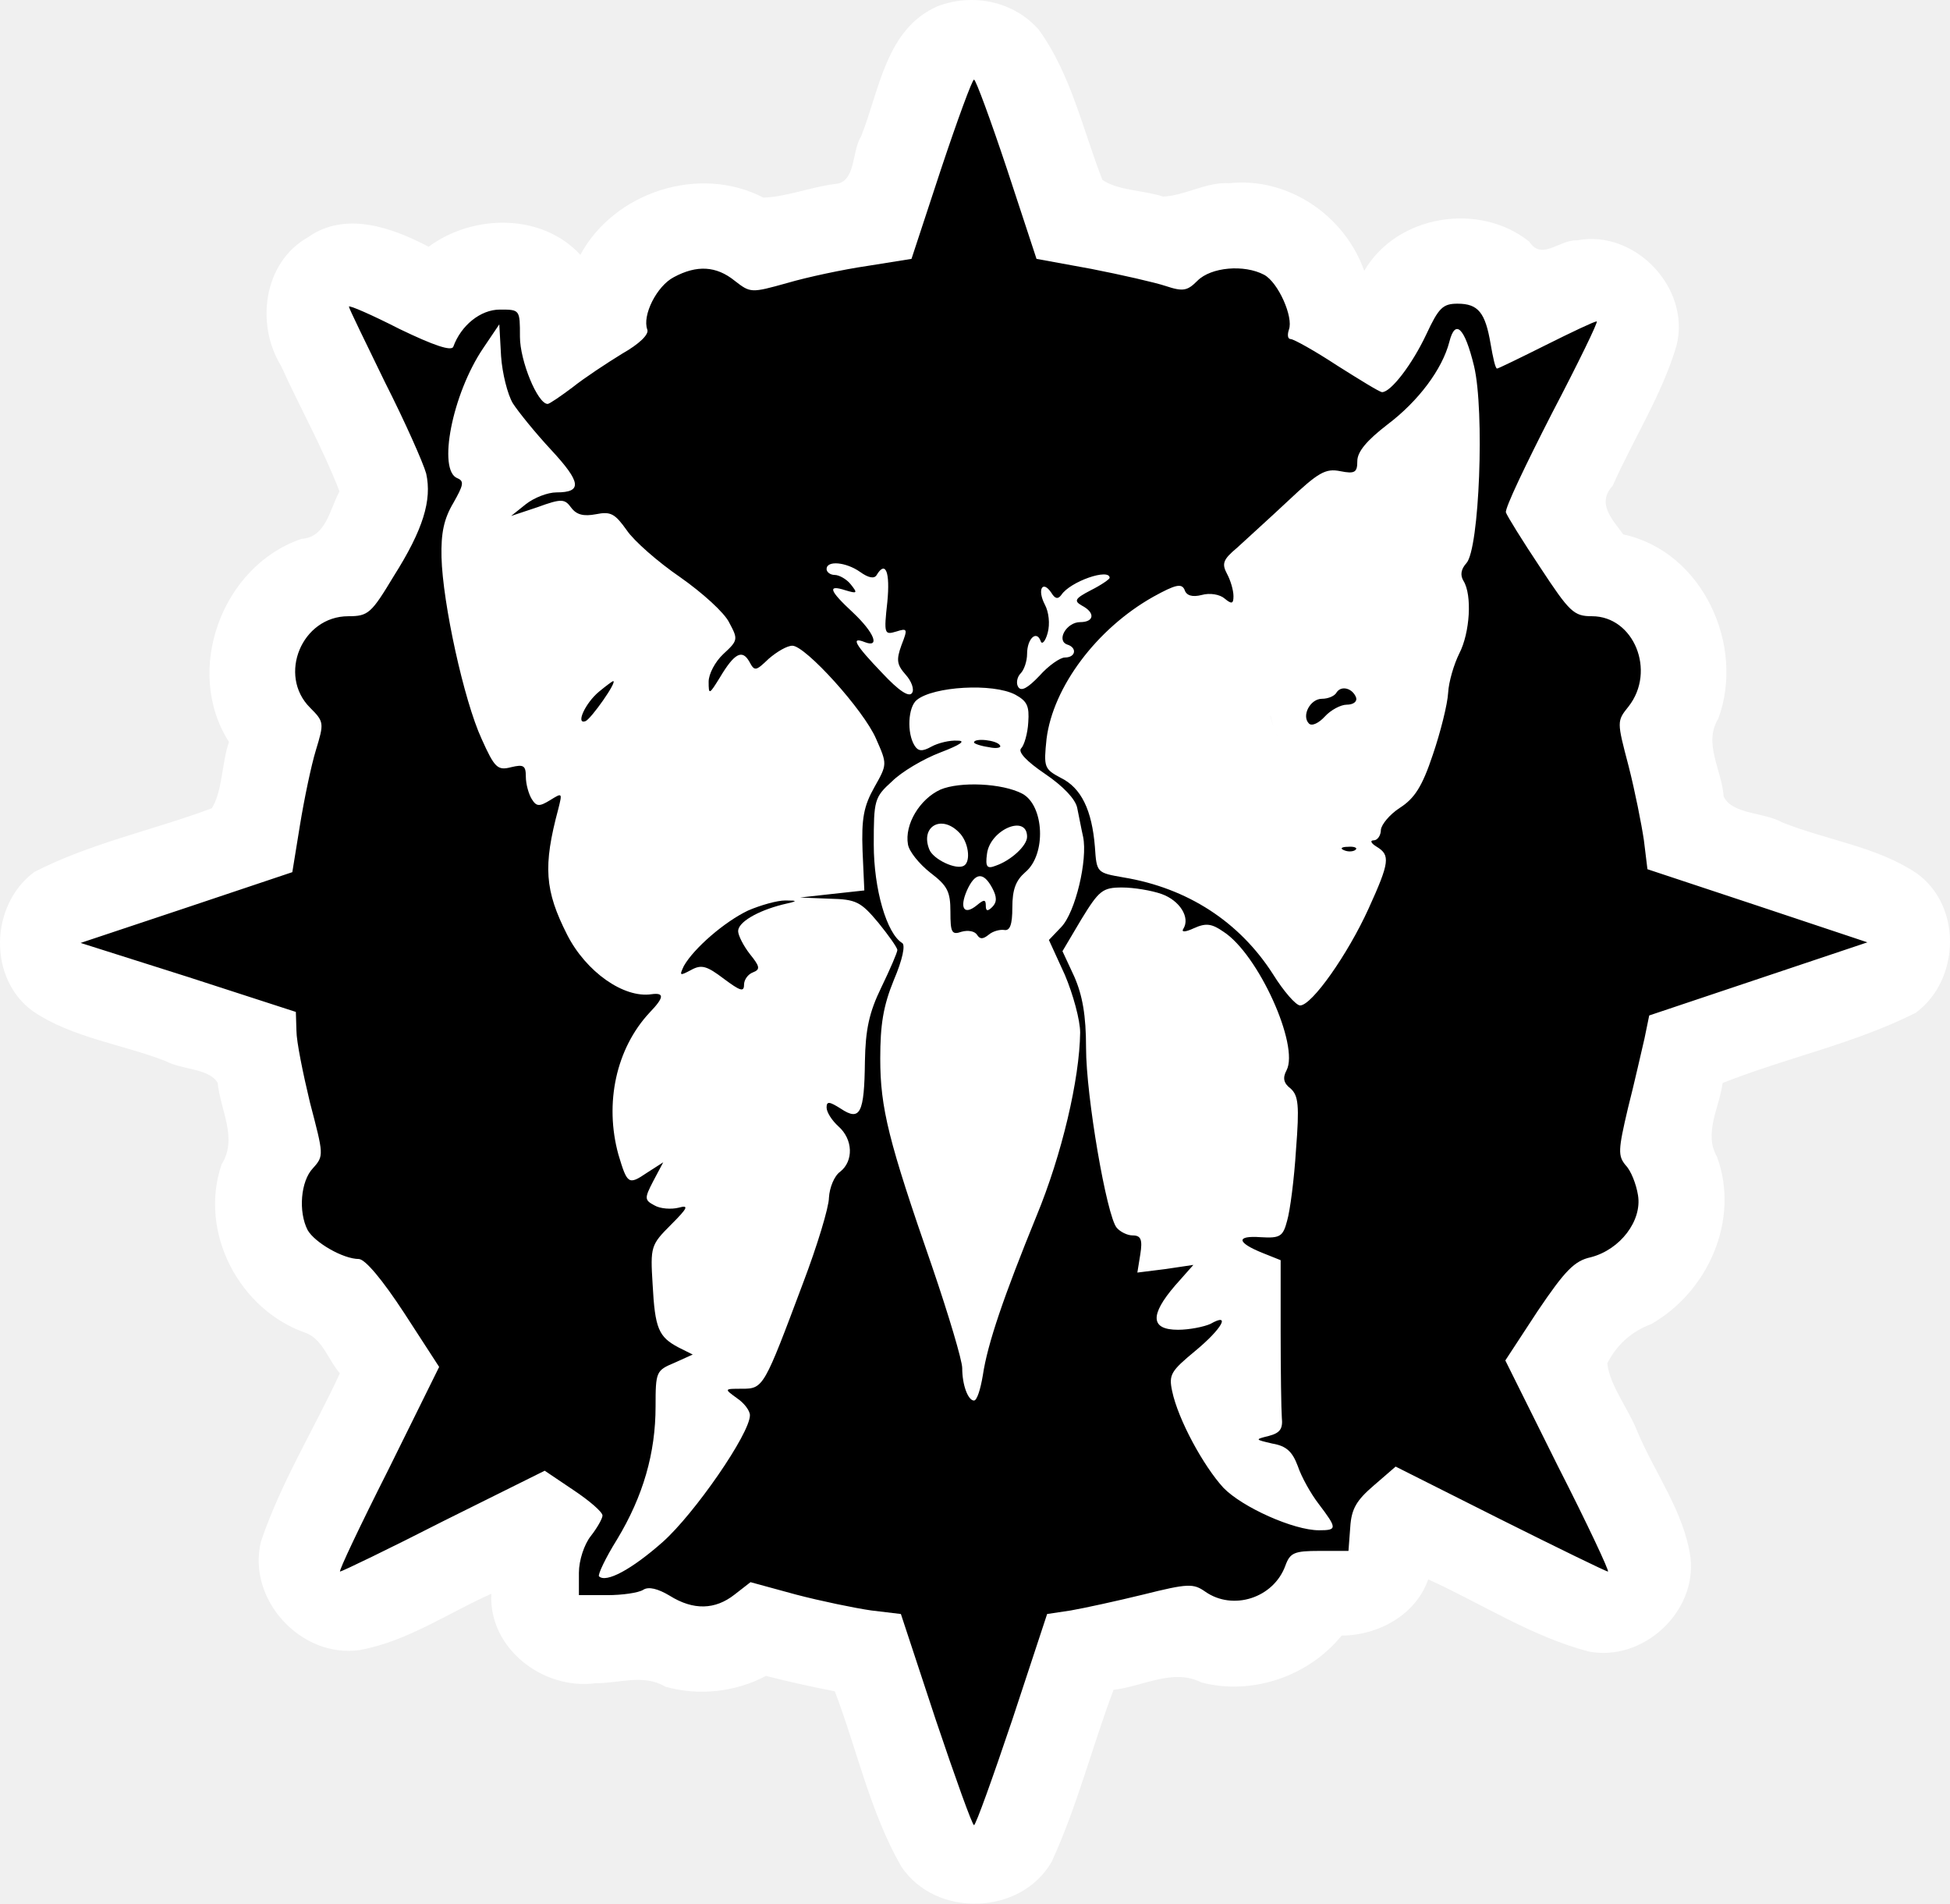
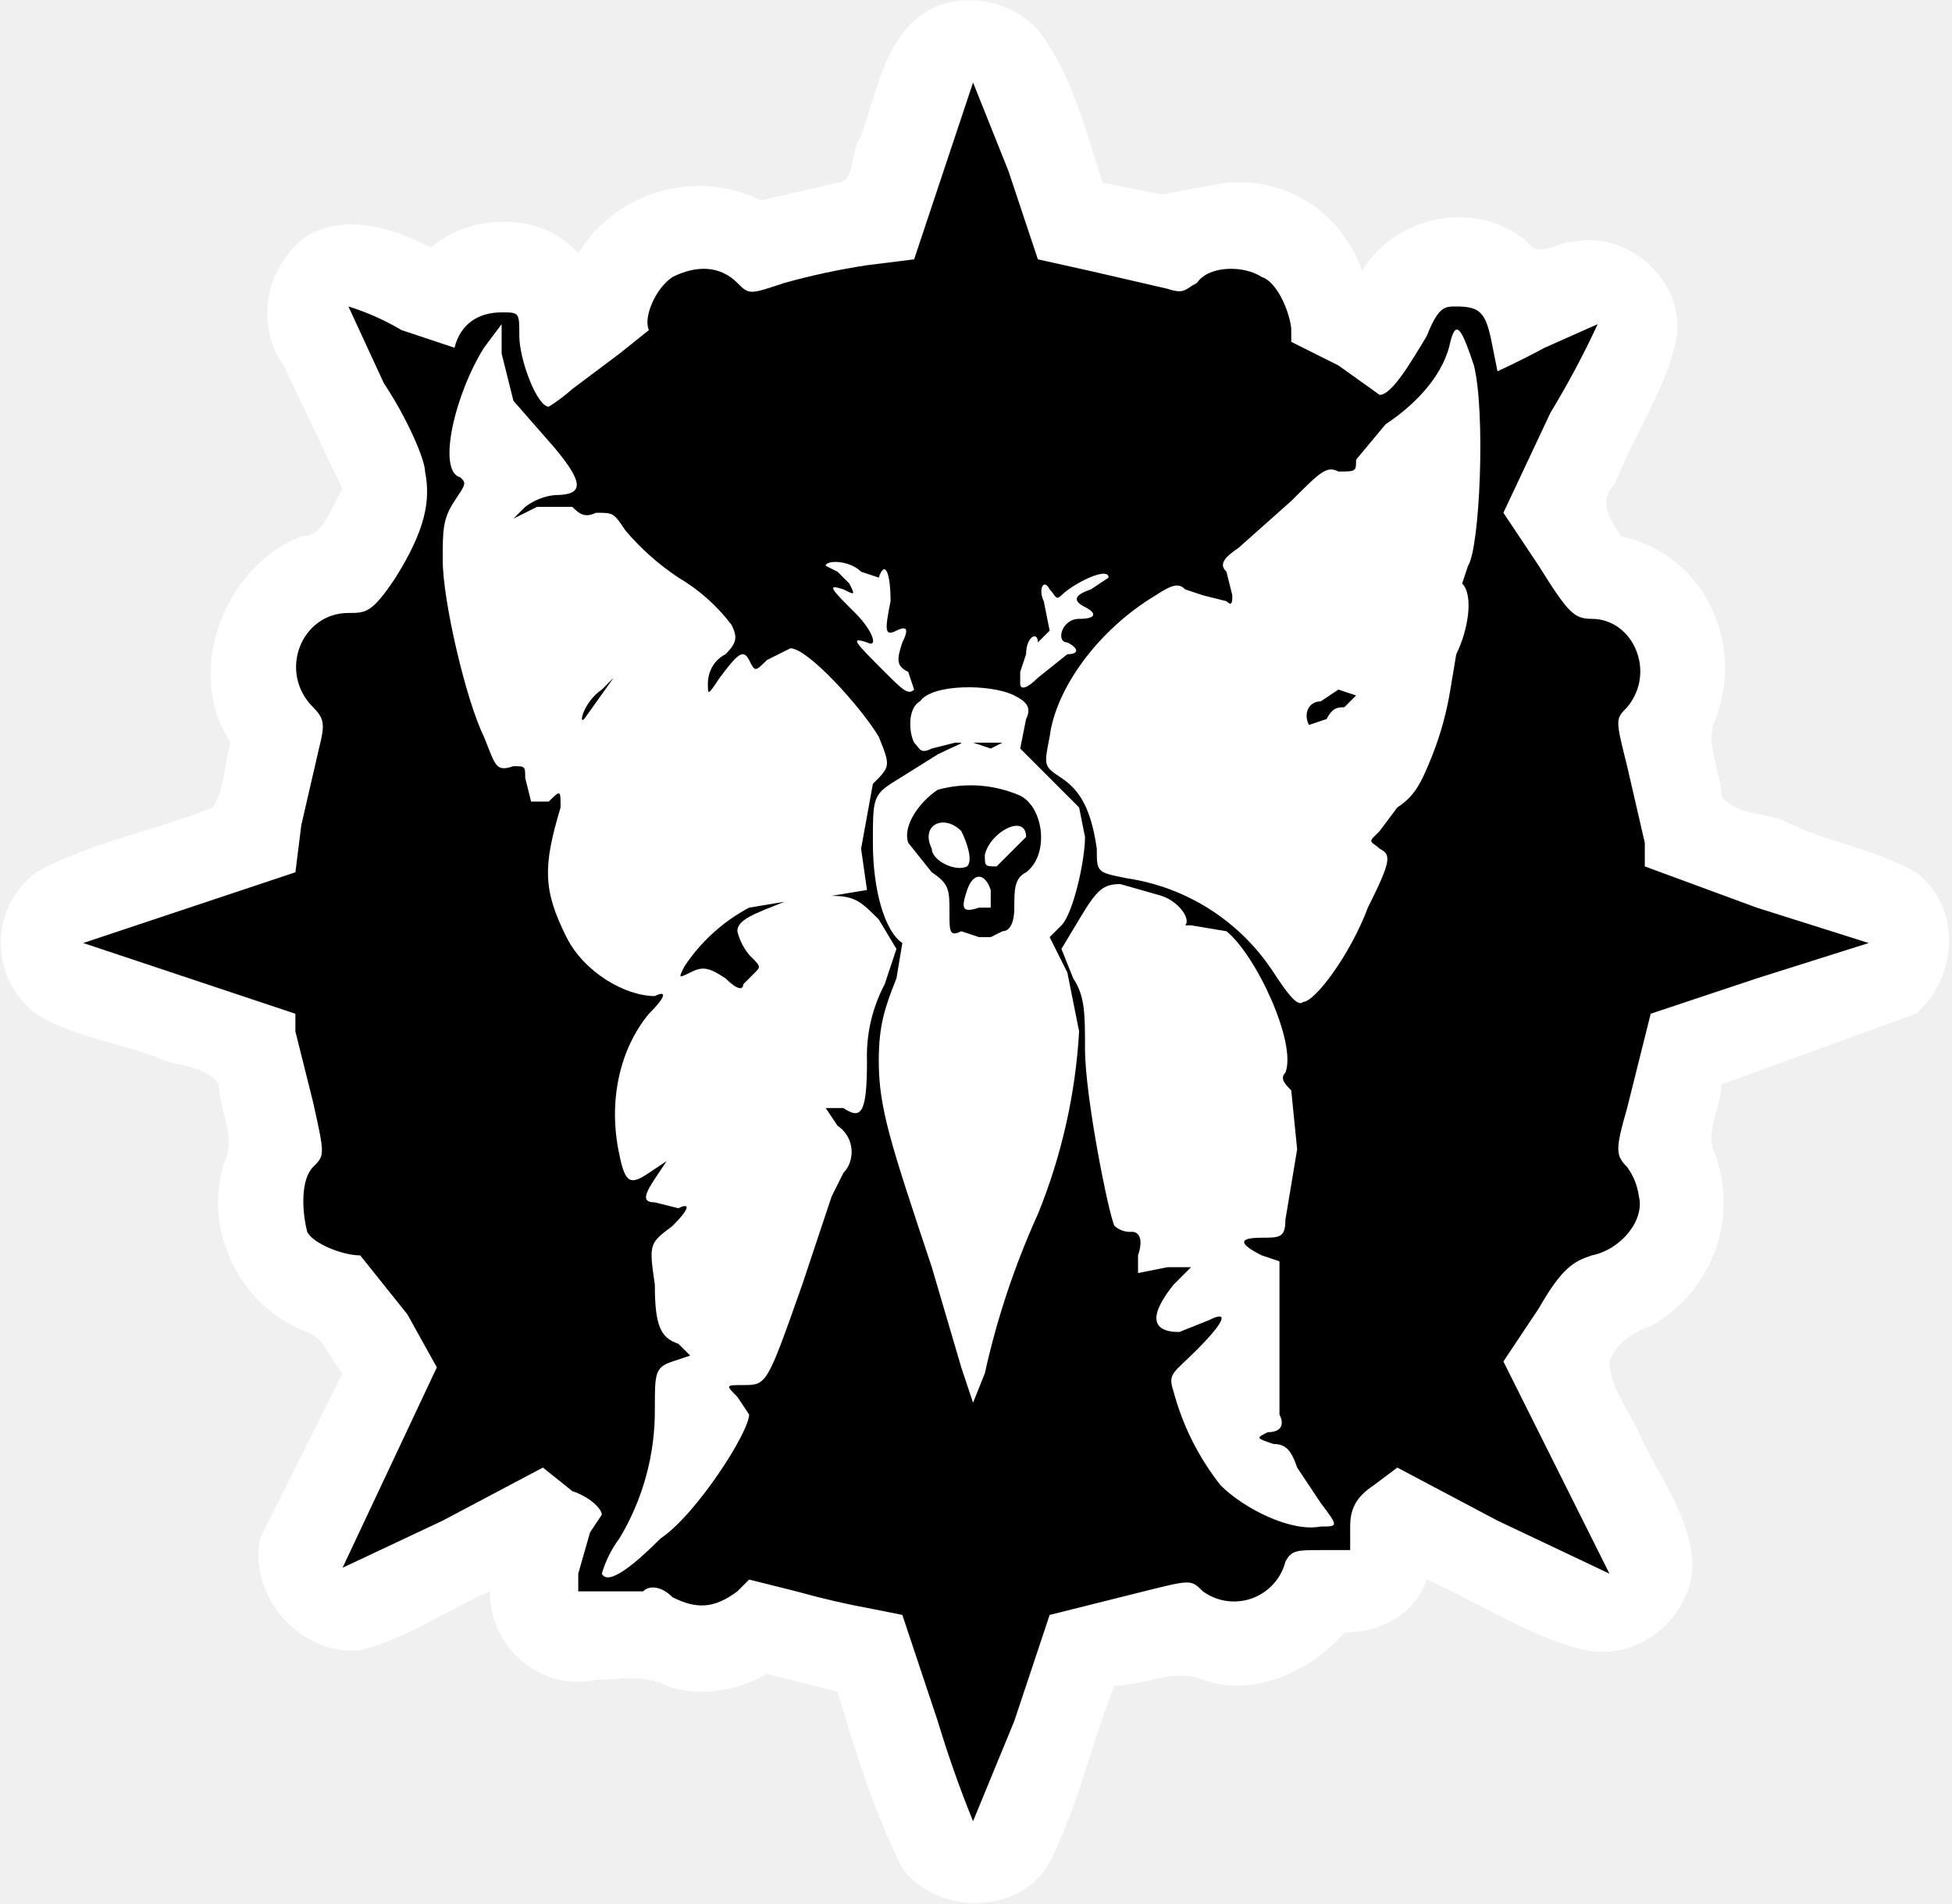
- <svg xmlns="http://www.w3.org/2000/svg" width="440.902" height="430.43" version="1.0" viewBox="0 0 330.676 322.823">
-   <path d="M165.951 129.042c-1.36.003-2.723.098-4.063.333a16.116 16.116 0 0 0-3.194.899 15.393 15.393 0 0 0-1.997.97 14.961 14.961 0 0 0-1.632 1.094 15.26 15.26 0 0 0-1.809 1.642 15.092 15.092 0 0 0-2.605 3.827 15.254 15.254 0 0 0-.93 2.519 15.14 15.14 0 0 0-.514 3.553 15.234 15.234 0 0 0 .429 3.942 15.143 15.143 0 0 0 1.43 3.662 15.2 15.2 0 0 0 1.425 2.133c.235.295.482.58.738.856a15.352 15.352 0 0 0 1.863 1.69 15.231 15.231 0 0 0 1.786 1.175 15.408 15.408 0 0 0 2.015.94 15.335 15.335 0 0 0 1.906.584c.502.118 1.01.211 1.522.278.678.089 1.362.13 2.046.13.684 0 1.368-.03 2.047-.101a33.62 33.62 0 0 0 2.576-.367 14.778 14.778 0 0 0 2.532-.693 15.239 15.239 0 0 0 2.485-1.191 14.828 14.828 0 0 0 2.115-1.53c.326-.281.638-.577.94-.885a15.249 15.249 0 0 0 1.731-2.145 14.827 14.827 0 0 0 1.252-2.29 15.239 15.239 0 0 0 1.11-3.884 14.83 14.83 0 0 0 .145-2.605c-.013-.43-.046-.86-.095-1.288a15.228 15.228 0 0 0-.573-2.696 14.823 14.823 0 0 0-.988-2.415 15.222 15.222 0 0 0-.64-1.122 15.243 15.243 0 0 0-1.676-2.188 14.836 14.836 0 0 0-1.93-1.756 15.223 15.223 0 0 0-1.06-.738 15.247 15.247 0 0 0-2.454-1.255 14.82 14.82 0 0 0-2.497-.756 15.215 15.215 0 0 0-2.632-.313c-.268-.008-.536-.008-.804-.009zm-20.994-38.12c-7.019.525-12.563 6.033-15.616 12.012-3.32 7.1-.236 16.343 6.78 19.901 7.558 4.265 18.194 1.24 22.107-6.59 2.939-5.515 4.237-12.669.565-18.171-2.785-4.775-8.361-7.503-13.836-7.152zm29.778-2.65c-6.767 1.349-12.055 7.7-11.99 14.625-.112 5.294-.075 11.244 3.89 15.287 2.968 3.026 6.522 5.703 10.53 7.194 6.933 2.24 15.132-1.29 18.073-7.996 1.867-3.312 1.505-7.193 1.429-10.809.75-6.574-3.6-12.713-9.316-15.602-3.806-2.208-8.206-3.563-12.616-2.698zm22.274 68.906c-7.388 1.013-13.17 7.88-13.205 15.29.043 10.004 1.502 19.99 3.709 29.732 2.147 7.444 10.412 12.334 17.956 10.537 8.008-1.722 14.444-9.162 14.511-17.446.372-4.797-.799-9.518-1.567-14.187-.127-8.42-3.633-17.634-11.27-21.958-3.05-1.78-6.646-2.398-10.134-1.968zm34.52-78.15c-8.262.872-15.076 6.583-20.109 12.805-1.823 2.604-2.367 5.81-2.824 8.846-.996 1.251-2.909-.052-4.254.243-6.406-.726-13 1.743-17.193 6.674-4.273 4.546-8.476 9.71-9.233 16.133-1.16 6.206-1.444 13.324 2.89 18.448 2.846 2.811 5.108 6.395 8.887 8.084 3.08 1.712 6.663 1.64 10.052 1.712 6.332 1.808 10.153 8.628 17.047 9.021 7.883 1.12 15.826-5.168 16.53-13.108.433-2.902-.173-6.232 2.14-8.514 3.259-3.594 6.611-7.351 7.89-12.166 1.784-5.293 2.28-10.936 4.376-16.147 1.655-5.899.974-12.132.98-18.172-.27-7.612-7.21-14.09-14.801-14.001-.791-.075-1.586.114-2.378.141zm-15.583 44.215c-.815-2.53-.686-2.776 0 0zm.671 1.542c-.105-.144-.294-.651 0 0zm-35.502 5.27c-6.137 1.135-12.936 1.816-17.372 6.846-3.027 2.604-4.287 6.716-6.187 9.847-6.545 3.91-7.575 12.272-6.56 19.19-1.03 9.337-2.892 19.43.816 28.41 4.02 8.342 15.842 11.167 23.015 5.178 7.771-6.184 7.074-17.094 8.395-25.978 4.934-4.385 10.324-8.7 12.445-15.256 3.392-7.978 4.815-18.862-2.838-24.916-3.325-2.537-7.533-3.789-11.714-3.322zm-14.767 13.984c-3.117.55-2.61-.04 0 0zm-36.514 9.916c-8.206 1.754-15.381 7.542-18.21 15.517-4.056 6.096-9.303 13.001-6.693 20.76 1.489 5.478 6.718 8.415 9.34 13.23 6.03 7.759 19.29 7.2 24.326-1.338 3.069-4.257 2.35-9.658 2.29-14.532 7.016-7.428 10.264-21.113 2.513-29.17-3.355-3.816-8.659-5.176-13.566-4.467zm-38.785-68c-10.144.487-16.934 11.423-14.409 20.925 1.475 8.957 3.872 18.946 12.256 23.97 2.433 1.92 6.56 4.022 5.166 7.73-2.29 9.87.138 22.054 9.542 27.388 3.667 2.2 8.208 1.913 11.664 4.498 11.696 5.238 26.348-5.705 25.517-18.328 4.062-4.103 5.634-9.77 6.189-15.338 4.047-9.912-2.505-22.876-13.564-23.834-4.535-.981-8.975 1.74-12.806 3.051-.228-4.483.64-9.459-2.14-13.484-5.722-8.001-14.234-15.092-24.247-16.526-1.055-.12-2.11-.106-3.168-.052zm67.937-84.889c-8.757 3.837-9.822 14.173-12.955 22.05-1.63 2.501-.83 7.799-4.382 8.077-4.076.494-8.26 2.19-12.203 2.322-10.81-5.643-25.277-.978-31.031 9.699-6.568-7.135-18.24-6.91-25.731-1.37-6.19-3.259-14.133-6.106-20.467-1.605-7.532 4.254-8.909 14.708-4.57 21.777 3.228 7.141 7.108 13.992 9.926 21.314-1.652 3.006-2.281 7.794-6.43 8.045-13.513 4.57-20.057 22.353-12.314 34.445-1.241 3.603-1.081 8.313-2.913 11.246-9.98 3.726-20.608 5.922-30.098 10.802-7.552 5.586-7.911 18.15-.143 23.678 6.638 4.446 15.011 5.516 22.426 8.392 2.659 1.47 7.313 1.19 8.81 3.677.459 4.681 3.443 9.405.672 13.829-3.952 11.51 3.002 24.76 14.406 28.637 2.775 1.152 3.727 4.62 5.645 6.802-4.399 9.528-10.05 18.595-13.385 28.552-2.403 9.794 6.828 19.84 16.791 18.365 8.024-1.46 14.925-6.264 22.28-9.541-.49 9.292 8.804 16.367 17.683 15.173 4.05.027 8.083-1.625 11.827.59 5.65 1.603 11.877.919 17.064-1.83 3.862.988 7.754 1.86 11.67 2.61 3.778 9.888 5.984 20.533 11.294 29.747 5.825 8.7 20.214 8.277 25.465-.805 4.326-9.385 6.87-19.52 10.51-29.195 5.01-.558 10.058-3.704 14.924-1.24 8.608 2.239 18.18-1.07 23.755-7.956 6.183-.011 12.6-3.5 14.68-9.535 9.042 4.108 17.599 9.726 27.246 12.245 9.13 1.752 18.312-6.642 17.23-15.922-1.055-7.732-6.053-14.318-9.029-21.437-1.504-3.83-4.675-7.767-5.08-11.522 1.657-3.214 4.122-5.396 7.465-6.658 9.633-5.501 15.038-17.657 11.154-28.335-2.321-3.998.387-8.352.94-12.537 10.805-4.288 22.384-6.674 32.765-11.916 7.54-5.6 7.874-18.168.094-23.679-6.755-4.508-15.275-5.595-22.78-8.61-2.992-1.73-8.444-1.297-9.901-4.378-.307-4.459-3.496-9.038-.915-13.2 4.612-12.45-2.713-28.393-16.114-31.246-1.915-2.628-4.541-5.269-1.782-8.265 3.514-7.946 8.371-15.437 10.821-23.782 2.445-9.728-7.05-19.705-16.877-17.817-3.005-.137-5.967 3.511-8.088.23-8.466-6.808-22.477-4.583-27.997 4.947-3.296-9.375-12.88-15.924-22.869-14.871-3.927-.239-7.598 2.151-11.243 2.269-3.306-1.093-7.67-.998-10.29-2.833-3.342-8.551-5.344-17.97-10.8-25.474-4.256-4.843-11.207-6.239-17.156-3.96Zm75.103 92.611c-1.449 4.73 1.38 9.622-1.033 14.114-2.223 5.792-2.267 12.267-5.044 17.84-6.01 5.23-10.718 13.252-8.925 21.371-6.825-6.182-16.68-13.074-26.152-8.694-7.338 3.136-10.823 12.47-7.584 19.71-9.37-1.684-17.595 7.33-17.027 16.44-.216 5.283-1.21 10.503-2.696 15.57-2.406-7.393-1.41-15.335.32-22.734.448-3.407-1.536-6.52-.554-9.84.032-5.233-3.1-10.039-2.32-15.342 2.831-2.998 4.953 1.238 7.612 2.388 8.468 4.066 19.743-1.496 20.995-10.946.94-4.16-.233-8.946 3.238-12.277 2.325-2.63 4.655-6.88 8.733-5.624 9.688 2.89 20.552-5.325 19.901-15.551 3.082-2.593 5.626-6.242 9.97-6.319l.574-.16.004-.002zm-141.236 6.95c2.858.897 5.697 1.32 7.551 3.966 1.894 1.838 4.366 3.424 6.093 5.193-3.812 9.357 3.362 21.23 13.708 21.17 4.382.651 8.084-2.411 11.796-3.847 3.031 2.003.877 4.71.341 7.427-.832 2.804.264 6.196-2.722 7.756-6.527 6.909-3.903 19.551 4.811 23.24-1.43 3.243-1.124 7.263-2.484 10.297-6.063 4.338-7.937 13.262-4.338 19.752-2.128.378-3.708-5.163-5.87-6.998-2.72-1.289-3.405-3.411-1.52-5.742 3.95-4.92 8.369-10.707 6.49-17.434-1.446-7.267-8.766-12.137-15.996-11.746-3.609-3.686-3.217-8.985-1.803-13.516 2.041-7.27-2.1-15.262-8.656-18.426-1.746-3.382-6.78-3.681-6.902-7.87a113.385 113.385 0 0 1-2.865-13.197c.773.139 1.64-.286 2.366-.026zm82.314 1.658c4.888.63 9.291 4.016 11.11 8.595-3.332 2.522-7.88-1.544-10.083-4.257-.382-.819-4-5.37-1.027-4.338zm-30.07 7.37c-6.488 2.092 3.23-7.357.759-2.37l-.759 2.37zm53.506 62.258c3.638-.057 3.97 4.961 5.14 7.626-1.284 5.253 2.492 9.933 1.318 15.109.83 2.026-3.75 5.503-3.598 2.232-1.622-8.2-2.844-16.687-2.86-24.967zm-44.196 7.397c.257.34-.313-.38 0 0z" style="fill:#fff;stroke-width:.005" />
-   <path d="m159.57 28.698-5 15.2-7.5 1.2c-4.1.6-10.2 1.9-13.6 2.9-6.1 1.7-6.2 1.7-8.9-.4-3.1-2.5-6.4-2.7-10.3-.6-2.9 1.5-5.4 6.5-4.5 8.9.3.8-1.3 2.4-4.3 4.1-2.6 1.6-6.4 4.1-8.4 5.7-2 1.5-3.9 2.8-4.2 2.8-1.7 0-4.7-7.3-4.7-11.4 0-4.6 0-4.6-3.4-4.6-3.3 0-6.6 2.7-7.9 6.3-.3.8-3.3-.2-9.1-3-4.7-2.4-8.6-4.1-8.6-3.8 0 .3 2.8 6 6.1 12.8 3.4 6.7 6.5 13.7 7 15.5 1 4.5-.5 9.5-5.5 17.4-3.8 6.3-4.3 6.8-7.7 6.8-7.9 0-12 10-6.5 15.5 2.4 2.4 2.4 2.6 1 7.2-.8 2.6-2 8.4-2.7 12.7l-1.3 8-17.9 6-18 6 18.3 5.8 18.2 5.9.1 3.2c0 1.8 1.1 7.2 2.3 12.2 2.3 8.8 2.4 9 .5 11.1-2.1 2.2-2.5 7.4-.9 10.5 1.2 2.1 6 4.9 8.7 4.9 1.1.1 3.9 3.4 7.7 9.2l5.9 9.1-8.6 17.4c-4.8 9.5-8.5 17.3-8.2 17.3.3 0 8.2-3.8 17.6-8.6l17.1-8.5 4.9 3.3c2.7 1.8 4.9 3.7 4.9 4.3 0 .5-.9 2.1-2 3.5s-2 4.1-2 6.2v3.8h4.8c2.6 0 5.3-.4 6.1-.9.9-.6 2.5-.2 4.5 1 4 2.5 7.7 2.4 11-.2l2.7-2.1 7.7 2.1c4.2 1.1 10 2.3 12.8 2.7l5 .6 5.9 17.9c3.3 9.8 6.2 17.9 6.5 17.9.3 0 3.2-8.1 6.5-17.9l5.9-17.9 4-.6c2.3-.4 7.8-1.6 12.3-2.7 7.6-1.9 8.5-1.9 10.5-.5 4.7 3.3 11.6 1.1 13.6-4.4.8-2.2 1.5-2.5 5.8-2.5h4.9l.3-4c.2-3.2 1.1-4.6 4-7.1l3.7-3.2 17.7 8.9c9.8 4.9 18 8.9 18.3 8.9.3 0-3.5-8.1-8.5-17.9l-8.9-17.9 5.5-8.4c4.6-6.8 6.2-8.5 9-9.1 5-1.3 8.7-6.2 8-10.5-.3-1.9-1.2-4.2-2.1-5.1-1.3-1.6-1.3-2.5.4-9.7 1.1-4.3 2.3-9.7 2.8-11.8l.8-3.9 18.5-6.2 18.5-6.2-18.6-6.2-18.7-6.2-.6-4.9c-.4-2.7-1.5-8.3-2.6-12.6-2-7.6-2-7.6 0-10.1 4.7-6 .9-15.3-6.2-15.3-3.1 0-3.8-.7-8.8-8.3-3-4.5-5.6-8.7-5.8-9.3-.2-.7 3.4-8.2 7.8-16.8 4.5-8.6 7.9-15.6 7.6-15.6-.4 0-4.2 1.8-8.6 4-4.4 2.2-8.1 4-8.3 4-.3 0-.7-1.9-1.1-4.2-.9-5.3-2.1-6.8-5.6-6.8-2.5 0-3.2.7-5.3 5.2-2.4 5.1-6 9.8-7.5 9.8-.4 0-3.8-2.1-7.6-4.5-3.8-2.5-7.4-4.5-7.9-4.5s-.6-.7-.3-1.6c.8-2.1-1.8-8-4.2-9.3-3.4-1.8-9-1.3-11.3 1-1.7 1.7-2.4 1.9-5.4.9-1.8-.6-7.5-1.9-12.6-2.9l-9.3-1.7-5-15.2c-2.8-8.4-5.3-15.2-5.6-15.2-.3 0-2.8 6.8-5.6 15.2zm-72.6 39.7c.9 1.4 3.8 5 6.5 7.9 5.1 5.5 5.3 7.2.9 7.2-1.5 0-3.8.9-5.2 2l-2.5 2 4.5-1.5c4.1-1.5 4.6-1.4 5.7.1.9 1.2 2.1 1.5 4.2 1.1 2.5-.5 3.2-.1 5.2 2.7 1.2 1.8 5.3 5.4 9.1 8 3.7 2.6 7.5 6 8.3 7.7 1.5 2.8 1.5 3-1 5.3-1.4 1.3-2.5 3.4-2.5 4.7 0 2.3.1 2.2 1.9-.7 2.5-4.2 3.8-4.8 5-2.7.9 1.7 1.1 1.6 3.3-.5 1.4-1.2 3.1-2.2 4-2.2 2.2 0 12.1 10.9 14.2 15.8 1.9 4.3 1.9 4.3-.3 8.2-1.8 3.2-2.2 5.3-2 10.8l.3 6.7-5.5.6-5.4.6 5 .2c4.5.1 5.3.5 8.3 4.1 1.7 2.1 3.2 4.2 3.2 4.6 0 .4-1.2 3.2-2.7 6.3-2.1 4.3-2.7 7.2-2.8 12.6-.1 8.8-.8 10.2-4.1 8-1.9-1.2-2.4-1.3-2.4-.2 0 .8.9 2.2 2 3.2 2.5 2.2 2.6 5.9.3 7.7-1 .7-1.8 2.7-1.9 4.4 0 1.6-2 8.2-4.4 14.5-6.6 17.6-6.7 17.9-10.3 17.9-3.1 0-3.1 0-.9 1.6 1.2.8 2.2 2.1 2.2 2.9 0 3.1-9.4 16.7-14.8 21.5-5.2 4.6-9.6 7-10.8 5.8-.2-.3 1.1-3.1 3.1-6.3 4.4-7.3 6.5-14.6 6.5-22.5 0-5.9.1-6.1 3.2-7.4l3.1-1.4-2.4-1.2c-3.4-1.8-4-3.2-4.4-10.7-.4-6.4-.3-6.7 3.1-10.1 2.9-2.9 3.1-3.4 1.3-2.9-1.2.3-3.1.2-4.1-.4-1.7-.9-1.7-1.2-.2-4.1l1.7-3.2-2.8 1.8c-3.1 2.1-3.3 1.9-4.8-3.1-2.4-8.7-.4-18 5.3-24.1 2.5-2.6 2.5-3.4.3-3.1-4.7.7-11.1-3.8-14.3-10.1-3.8-7.5-4.1-11.6-1.5-21.3.7-2.8.7-2.8-1.4-1.5-1.8 1.1-2.3 1.1-3.1-.2-.5-.8-1-2.5-1-3.8 0-1.9-.4-2.1-2.5-1.6-2.3.6-2.8.1-5-4.8-3-6.5-6.6-23-6.8-30.8-.1-4.1.4-6.5 2-9.2 1.7-3 1.9-3.7.7-4.2-3.4-1.3-.9-14.3 4.4-22.1l2.7-4 .3 5.4c.2 2.9 1.1 6.5 2 8zm163-6.3c1.8 7.6.9 31-1.3 33.4-.9 1-1.1 2-.5 3 1.5 2.4 1.1 8.8-.7 12.3-.9 1.8-1.8 4.8-1.9 6.7-.1 1.9-1.3 6.7-2.6 10.5-1.8 5.4-3.1 7.4-5.6 9-1.7 1.1-3.1 2.8-3.2 3.7 0 1-.6 1.8-1.2 1.8-.7 0-.5.5.5 1.1 2.3 1.4 2.2 2.6-1.4 10.5-3.5 7.7-9.6 16.4-11.6 16.4-.7 0-2.8-2.4-4.6-5.3-5.7-8.9-14.5-14.6-25.3-16.4-4.6-.8-4.6-.8-4.9-5.2-.5-6.2-2.3-10-5.8-11.7-2.8-1.5-2.9-1.8-2.4-6.6 1.1-8.8 8.5-18.7 18.1-24.1 3.8-2.1 4.8-2.3 5.3-1.2.3 1 1.3 1.3 2.9.9 1.4-.4 3.1-.1 3.9.6 1.2 1 1.5.9 1.5-.4 0-1-.5-2.7-1.1-3.8-.9-1.7-.7-2.4 1.7-4.4 1.5-1.4 5.4-4.9 8.7-8 5.1-4.8 6.3-5.5 8.8-5 2.5.5 2.9.2 2.9-1.7 0-1.6 1.6-3.5 5.1-6.2 5.3-4 9.3-9.4 10.5-14 1-4 2.6-2.5 4.2 4.1zm-104.1 34.9c1.4 1 2.4 1.2 2.8.5 1.5-2.5 2.3-.5 1.8 4.6-.6 5.4-.5 5.6 1.5 5 1.9-.6 2-.5.9 2.3-.9 2.5-.8 3.3.7 5 1 1.1 1.5 2.5 1.1 3.1-.5.8-2.2-.3-5.1-3.4-4.6-4.8-5.4-6.2-2.9-5.2 2.6 1 1.6-1.6-2-5-4.1-3.8-4.4-4.8-1.3-3.8 2 .6 2.1.5.9-1-.7-.9-2-1.6-2.7-1.6-.8 0-1.4-.5-1.4-1 0-1.5 3.3-1.2 5.7.5zm42.3 1c0 .2-1.4 1.2-3.2 2.1-2.7 1.4-2.9 1.8-1.5 2.6 2.3 1.2 2.1 2.8-.3 2.8-2.3 0-4.1 3.1-2.2 3.8 1.7.5 1.5 2.2-.4 2.2-.8 0-2.8 1.4-4.3 3.1-2 2.1-3.1 2.7-3.6 1.9-.4-.6-.2-1.7.4-2.3.6-.6 1.1-2.1 1.1-3.3 0-2.6 1.6-4.1 2.3-2.2.2.7.8.1 1.2-1.4.4-1.5.2-3.5-.5-4.8-1.3-2.5-.4-4.2 1.1-2 .6 1 1.1 1.2 1.7.4 1.5-2.3 8.2-4.6 8.2-2.9zm-16 19.8c2 1.1 2.4 1.9 2.2 4.7-.1 1.9-.7 3.9-1.2 4.4-.6.6.9 2.2 4 4.3 3.1 2.1 5.2 4.3 5.5 5.8.3 1.4.7 3.6 1 4.9.8 3.9-1.3 12.8-3.7 15.3l-2.1 2.2 2.7 5.9c1.4 3.3 2.6 7.7 2.6 9.8-.1 7.9-3.1 20.7-7.4 31.1-5.5 13.5-8.3 21.6-9.1 27-.4 2.4-1 4.3-1.5 4.3-1 0-2-2.6-2-5.5 0-1.3-2.3-9-5.1-17.2-7.4-21.3-8.8-26.9-8.8-35.3 0-5.7.5-8.9 2.3-13.3 1.5-3.5 2-6 1.4-6.3-2.6-1.6-4.8-9.1-4.8-16.7 0-7.5.1-8 3.1-10.7 1.6-1.6 5.3-3.8 8.2-4.9 3.4-1.3 4.4-2 2.9-2-1.3-.1-3.3.4-4.4 1-1.6.9-2.3.8-2.9-.2-1.3-2.1-1.1-6.5.4-7.7 2.8-2.3 12.9-2.9 16.7-.9zm24.8 33.8c3.1 1.1 4.9 4 3.7 5.9-.4.6.3.6 1.8-.1 2-.9 3-.8 5 .6 5.9 3.8 12.9 19.3 10.7 23.5-.7 1.3-.5 2.2.7 3.1 1.3 1.2 1.5 2.8.9 10.4-.3 4.9-1 10.3-1.5 12-.7 2.7-1.2 3-4.5 2.8-4.2-.3-4.1.9.4 2.7l3 1.2v12.2c0 6.6.1 13.2.2 14.5.2 1.9-.3 2.6-2.2 3.1-2.4.6-2.4.6.6 1.3 2.4.4 3.4 1.4 4.3 3.8.6 1.8 2.2 4.7 3.6 6.5 3.1 4.1 3.1 4.4 0 4.4-4.3 0-13-3.9-16.2-7.2-3.4-3.7-7.7-11.6-8.7-16.4-.6-2.8-.2-3.4 3.9-6.8 4.6-3.8 6.1-6.6 2.6-4.6-1.1.5-3.6 1-5.5 1-4.7 0-4.8-2.5-.5-7.5l3.1-3.5-4.7.7-4.8.6.5-3.1c.4-2.5.1-3.2-1.3-3.2-.9 0-2.1-.6-2.7-1.3-1.7-2-5.2-22.3-5.2-30.5 0-5.5-.6-8.9-2-12.1l-2-4.3 3.2-5.4c3-4.9 3.6-5.4 6.9-5.4 2 0 5 .5 6.7 1.1z" />
-   <path d="M101.57 117.298c-2.3 1.9-4 5.6-2.3 5 .9-.3 5.5-6.8 4.7-6.8-.1 0-1.2.8-2.4 1.8zM126.87 154.398c-4 1.9-9.2 6.4-10.9 9.4-.8 1.7-.7 1.7 1.2.7 1.8-1 2.7-.7 5.6 1.5 2.7 2 3.4 2.3 3.4 1 0-.9.7-1.8 1.5-2.1 1.3-.5 1.2-1-.5-3.1-1.1-1.4-2-3.2-2-3.9 0-1.5 3.2-3.4 7.5-4.5 2.7-.6 2.7-.7.5-.7-1.4 0-4.2.8-6.3 1.7zM226.67 117.398c-.3.6-1.4 1.1-2.5 1.1-2 0-3.5 2.9-2.2 4.2.5.5 1.7-.1 2.7-1.2 1-1.1 2.7-2 3.7-2 1.1 0 1.8-.5 1.6-1.2-.6-1.6-2.5-2.1-3.3-.9zM227.97 144.198c.7.3 1.6.2 1.9-.1.4-.3-.2-.6-1.3-.5-1.1 0-1.4.3-.6.6zM165.17 125.898c0 .2 1.1.6 2.5.8 1.3.3 2.2.1 1.9-.3-.5-.9-4.4-1.3-4.4-.5zM159.47 133.898c-3.5 1.6-6.1 5.9-5.5 9.3.2 1.2 1.9 3.3 3.8 4.8 2.9 2.2 3.4 3.2 3.4 6.6 0 3.5.2 4 1.9 3.4 1.1-.3 2.2-.1 2.6.5.5.8 1 .8 2 0 .7-.6 1.9-.9 2.6-.8 1 .2 1.4-.9 1.4-3.8 0-3.1.6-4.6 2.2-6 3.6-3 3.2-11.3-.5-13.3-3.4-1.8-10.6-2.1-13.9-.7zm3.1 7.2c1.7 1.6 2.1 5 .9 5.7-1.3.8-5.3-1.1-5.9-2.8-1.5-3.8 2-5.9 5-2.9zm11.6.8c0 1.5-2.7 4-5.3 4.9-1.5.6-1.8.2-1.5-2 .5-4.1 6.8-6.8 6.8-2.9zm-5.9 8.7c.8 1.5.8 2.4 0 3.2-.8.8-1.1.7-1.1-.2 0-1.1-.3-1.1-1.5-.1-2.2 1.8-3 .5-1.7-2.5 1.4-3.1 2.8-3.2 4.3-.4z" />
+ <svg xmlns="http://www.w3.org/2000/svg" width="441" height="430" version="1.0" viewBox="0 0 331 323">
+   <path d="M166 129h-4a16 16 0 0 0-3 1 15 15 0 0 0-2 1 15 15 0 0 0-2 1 15 15 0 0 0-2 2 15 15 0 0 0-2 4 15 15 0 0 0-1 2 15 15 0 0 0-1 4 15 15 0 0 0 1 4 15 15 0 0 0 1 4 15 15 0 0 0 2 2 15 15 0 0 0 2 2 15 15 0 0 0 2 1 15 15 0 0 0 2 1 15 15 0 0 0 2 1 15 15 0 0 0 3 0h2a34 34 0 0 0 3 0 15 15 0 0 0 3-1 15 15 0 0 0 2-1 15 15 0 0 0 2-2h1a15 15 0 0 0 2-3 15 15 0 0 0 1-2 15 15 0 0 0 1-4 15 15 0 0 0 0-2 15 15 0 0 0 0-2 15 15 0 0 0 0-2 15 15 0 0 0-1-3 15 15 0 0 0-1-1 15 15 0 0 0-2-2 15 15 0 0 0-2-2 15 15 0 0 0-1-1 15 15 0 0 0-2-1 15 15 0 0 0-3-1 15 15 0 0 0-2 0h-1zm-21-38c-7 0-13 6-16 12a16 16 0 0 0 7 20 16 16 0 0 0 22-7c3-5 5-12 1-18a15 15 0 0 0-14-7zm30-3c-7 2-12 8-12 15 0 5 0 11 4 15 3 3 6 6 10 7a15 15 0 0 0 18-8c2-3 2-7 2-10 0-7-4-13-10-16a18 18 0 0 0-12-3zm22 69c-7 1-13 8-13 15 0 11 1 21 4 30a16 16 0 0 0 18 11c8-2 14-9 14-18l-2-14c0-8-3-18-11-22-3-2-7-2-10-2zm35-78c-9 1-15 7-20 13a20 20 0 0 0-3 9h-5a20 20 0 0 0-17 7c-4 4-8 9-9 16-1 6-1 13 3 18 3 3 5 7 9 8 3 2 6 2 10 2 6 2 10 9 17 9a15 15 0 0 0 16-13c1-3 0-6 3-9s6-7 7-12l5-16 1-18a15 15 0 0 0-15-14h-2zm-16 44c-1-2-1-2 0 0zm1 2s-1-1 0 0zm-36 5c-6 1-13 2-17 7-3 3-4 7-6 10-7 4-8 12-7 19-1 9-3 19 1 28s16 12 23 6c8-7 7-17 8-26 5-5 11-9 13-16 3-8 5-19-3-25a16 16 0 0 0-12-3zm-15 14c-3 1-2 0 0 0zm-36 10a25 25 0 0 0-18 16c-4 6-10 13-7 20 1 6 7 9 9 13 6 8 20 8 25-1 3-4 2-10 2-14 7-8 10-22 3-30a15 15 0 0 0-14-4zM91 86c-10 0-17 11-14 21 1 9 4 19 12 24 2 2 6 4 5 8-2 9 0 22 10 27 3 2 8 2 11 5 12 5 27-6 26-19 4-4 5-10 6-15 4-10-2-23-14-24-4-1-9 2-12 3-1-5 0-9-2-14a38 38 0 0 0-25-16h-3zm68-85c-9 4-10 14-13 22-2 3-1 8-4 8l-13 3a24 24 0 0 0-31 9c-6-7-18-7-25-1-6-3-14-6-21-2-7 5-9 15-4 22l10 21c-2 3-3 8-7 8-13 5-20 23-12 35-1 3-1 8-3 11-10 4-21 6-30 11-8 6-8 18 0 24 6 4 15 5 22 8 3 1 7 1 9 4 0 4 3 9 1 13-4 12 3 25 14 29 3 1 4 5 6 7l-14 28c-2 10 7 20 17 19 8-2 15-7 22-10 0 10 9 17 18 15 4 0 8-1 12 1 5 2 12 1 17-2l12 3c3 10 6 20 11 30 6 8 20 8 25-1 5-10 7-20 11-30 5 0 10-3 15-1 8 3 18-1 24-8 6 0 12-3 14-9 9 4 18 10 27 12 10 2 19-7 18-16-1-8-6-14-9-21-2-4-5-8-5-12 1-3 4-5 7-6a24 24 0 0 0 11-29c-2-4 1-8 1-12l33-12c7-6 8-18 0-24-7-4-15-5-23-9-3-1-8-1-10-4 0-4-3-9-1-13 5-13-2-28-16-31-2-3-4-6-1-9 3-8 8-15 10-23 3-10-7-20-17-18-3 0-6 3-8 0-8-7-22-5-28 5a22 22 0 0 0-23-15l-11 2-10-2c-3-9-5-18-11-26a16 16 0 0 0-17-4Zm75 93c-1 4 2 9-1 14-2 6-2 12-5 18-6 5-11 13-9 21-7-6-17-13-26-9a15 15 0 0 0-8 20c-9-2-17 7-17 17a65 65 0 0 1-2 15 42 42 0 0 1 0-23c0-3-2-6-1-9 0-6-3-10-2-16 3-3 5 1 8 2 8 5 19-1 21-10 1-5-1-9 3-13 2-2 5-7 9-5 9 3 20-6 20-16 3-2 5-6 10-6zm-141 7c3 1 6 1 7 4l7 5c-4 9 3 21 13 21 5 1 8-2 12-4 3 2 1 5 0 7 0 3 1 7-2 8-7 7-4 20 4 24l-2 10c-6 4-8 13-4 20-2 0-4-6-6-7-3-2-4-4-2-6 4-5 9-11 7-18s-9-12-16-11c-4-4-3-9-2-14 2-7-2-15-9-18-1-4-6-4-7-8a113 113 0 0 1-2-13h2zm82 1c5 1 9 4 11 9-3 2-8-2-10-4 0-1-4-6-1-5zm-30 8c-6 2 3-8 1-3l-1 3zm54 62c3 0 4 5 5 8-2 5 2 10 1 15 1 2-4 5-4 2l-2-25zm-45 7c1 1 0 0 0 0z" style="fill:#fff;stroke-width:.005" />
+   <path d="m160 29-5 15-8 1a120 120 0 0 0-14 3c-6 2-6 2-8 0-3-3-7-3-11-1-3 2-5 7-4 9l-5 4-8 6a30 30 0 0 1-4 3c-2 0-5-8-5-12s0-4-3-4c-4 0-7 2-8 6l-9-3a42 42 0 0 0-9-4l6 13c4 6 7 13 7 15 1 5 0 10-5 18-4 6-5 6-8 6-8 0-12 10-6 16 2 2 2 3 1 7l-3 13-1 8-18 6-18 6 18 6 18 6v3l3 12c2 9 2 9 0 11s-2 7-1 11c1 2 6 4 9 4l8 10 5 9-8 17-8 17 17-8 17-9 5 4c3 1 5 3 5 4l-2 3-2 7v3h11c1-1 3-1 5 1 4 2 7 2 11-1l2-2 8 2a143 143 0 0 0 13 3l5 1 6 18a193 193 0 0 0 6 17l7-17 6-18 4-1 12-3c8-2 8-2 10 0a9 9 0 0 0 14-5c1-2 2-2 6-2h5v-4c0-3 1-5 4-7l4-3 17 9 19 9-9-18-9-18 6-9c4-7 6-8 9-9 5-1 9-6 8-10a11 11 0 0 0-2-5c-2-2-2-3 0-10l3-12 1-4 18-6 19-6-19-6-19-7v-4l-3-13c-2-8-2-8 0-10 5-6 1-15-6-15-3 0-4-1-9-9l-6-9 8-17a150 150 0 0 0 8-15l-9 4a152 152 0 0 1-8 4l-1-5c-1-5-2-6-6-6-2 0-3 0-5 5-3 5-6 10-8 10l-7-5-8-4v-2c0-2-2-8-5-9-3-2-9-2-11 1-2 1-2 2-5 1l-13-3-9-2-5-15-6-15-5 15zM87 68l7 8c5 6 5 8 0 8a10 10 0 0 0-5 2l-2 2 4-2h6c1 1 2 2 4 1 3 0 3 0 5 3a43 43 0 0 0 9 8 31 31 0 0 1 9 8c1 2 1 3-1 5-2 1-3 3-3 5s0 2 2-1c3-4 4-5 5-3s1 2 3 0l4-2c3 0 12 10 15 15 2 5 2 5-1 8l-2 11 1 7-6 1h-5 5c4 0 5 1 8 4l3 5-2 6a26 26 0 0 0-3 13c0 9-1 10-4 8h-3l2 3c3 2 3 6 1 8l-2 4-5 15c-6 17-6 17-10 17-3 0-3 0-1 2l2 3c0 3-9 17-15 21-5 5-9 8-10 6a19 19 0 0 1 3-6 42 42 0 0 0 6-22c0-6 0-7 3-8l3-1-2-2c-3-1-4-3-4-10-1-7-1-7 3-10 3-3 3-4 1-3l-4-1c-2 0-2-1 0-4l2-3-3 2c-3 2-4 2-5-3-2-9 0-18 5-24 3-3 3-4 1-3-5 0-12-4-15-10-4-8-4-12-1-22 0-3 0-3-2-1h-3l-1-4c0-2 0-2-2-2-3 1-3 0-5-5-3-6-7-23-7-30 0-5 0-7 2-10s2-3 1-4c-4-1-1-14 4-22l3-4v5l2 8zm163-6c2 8 1 31-1 34l-1 3c2 2 1 8-1 12l-1 6a54 54 0 0 1-3 11c-2 5-3 7-6 9l-3 4-1 1c-1 1 0 1 1 2 2 1 2 2-2 10-3 8-9 16-11 16-1 1-3-2-5-5a36 36 0 0 0-25-16c-5-1-5-1-5-5-1-7-3-10-6-12s-3-2-2-7c1-8 8-18 18-24 3-2 4-2 5-1l3 1 4 1c1 1 1 0 1-1l-1-4c-1-1-1-2 2-4l9-8c5-5 6-6 8-5 3 0 3 0 3-2l5-6c6-4 10-9 11-14 1-4 2-2 4 4zM146 97l3 1c1-3 2-1 2 4-1 5-1 6 1 5s2 0 1 2c-1 3-1 4 1 5l1 3c-1 1-2 0-5-3-5-5-6-6-3-5 2 1 1-2-2-5-4-4-5-5-2-4 2 1 2 1 1-1l-2-2-2-1c0-1 4-1 6 1zm42 1-3 2c-3 1-3 2-1 3s2 2-1 2-4 4-2 4c2 1 2 2 0 2l-5 4c-2 2-3 2-3 1v-2l1-3c0-3 2-4 2-2l2-2-1-5c-1-2 0-4 1-2 1 1 1 2 2 1 2-2 8-5 8-3zm-16 20c2 1 3 2 2 4l-1 5 4 4 6 6 1 5c0 4-2 13-4 15l-2 2 3 6 2 10a97 97 0 0 1-7 31 137 137 0 0 0-9 27l-2 5-2-6-5-17c-7-21-9-27-9-35 0-6 1-9 3-14l1-6c-3-2-5-9-5-17 0-7 0-8 3-10l8-5c4-2 5-2 3-2l-4 1c-2 1-2 0-3-1-1-2-1-6 1-7 2-3 12-3 16-1zm25 34c3 1 5 4 4 5h1l6 1c5 4 12 19 10 24-1 1 0 2 1 3l1 10-2 12c0 3-1 3-4 3-4 0-4 1 0 3l3 1v26c1 2 0 3-2 3-2 1-2 1 1 2 2 0 3 1 4 4l4 6c3 4 3 4 0 4-5 1-13-3-17-7a44 44 0 0 1-8-16c-1-3 0-3 4-7s6-7 2-5l-5 2c-5 0-5-3-1-8l3-3h-4l-5 1v-3c1-3 0-4-1-4a4 4 0 0 1-3-1c-1-2-5-22-5-30 0-6 0-9-2-12l-2-5 3-5c3-5 4-6 7-6l7 2z" />
+   <path d="M102 117c-3 2-4 6-3 5l5-7-2 2zm25 37a30 30 0 0 0-11 10c-1 2-1 2 1 1s3-1 6 1c2 2 3 2 3 1l2-2c1-1 1-1-1-3a10 10 0 0 1-2-4c0-2 3-3 8-5 2 0 2 0 0 0l-6 1zm100-37-3 2c-2 0-3 2-2 4l3-1c1-2 2-2 3-2l2-2-3-1zm1 27h2-2zm-63-18 3 1 2-1h-5zm-6 8c-3 2-6 6-5 9l4 5c3 2 3 3 3 7 0 3 0 4 2 3l3 1h2l2-1c1 0 2-1 2-4s0-5 2-6c4-3 3-11-1-13a21 21 0 0 0-14-1zm4 7c1 2 2 5 1 6-2 1-6-1-6-3-2-4 2-6 5-3zm11 1-5 5c-2 0-2 0-2-2 1-4 7-7 7-3zm-6 9v3h-2c-3 1-3 0-2-3s3-3 4 0z" />
</svg>
